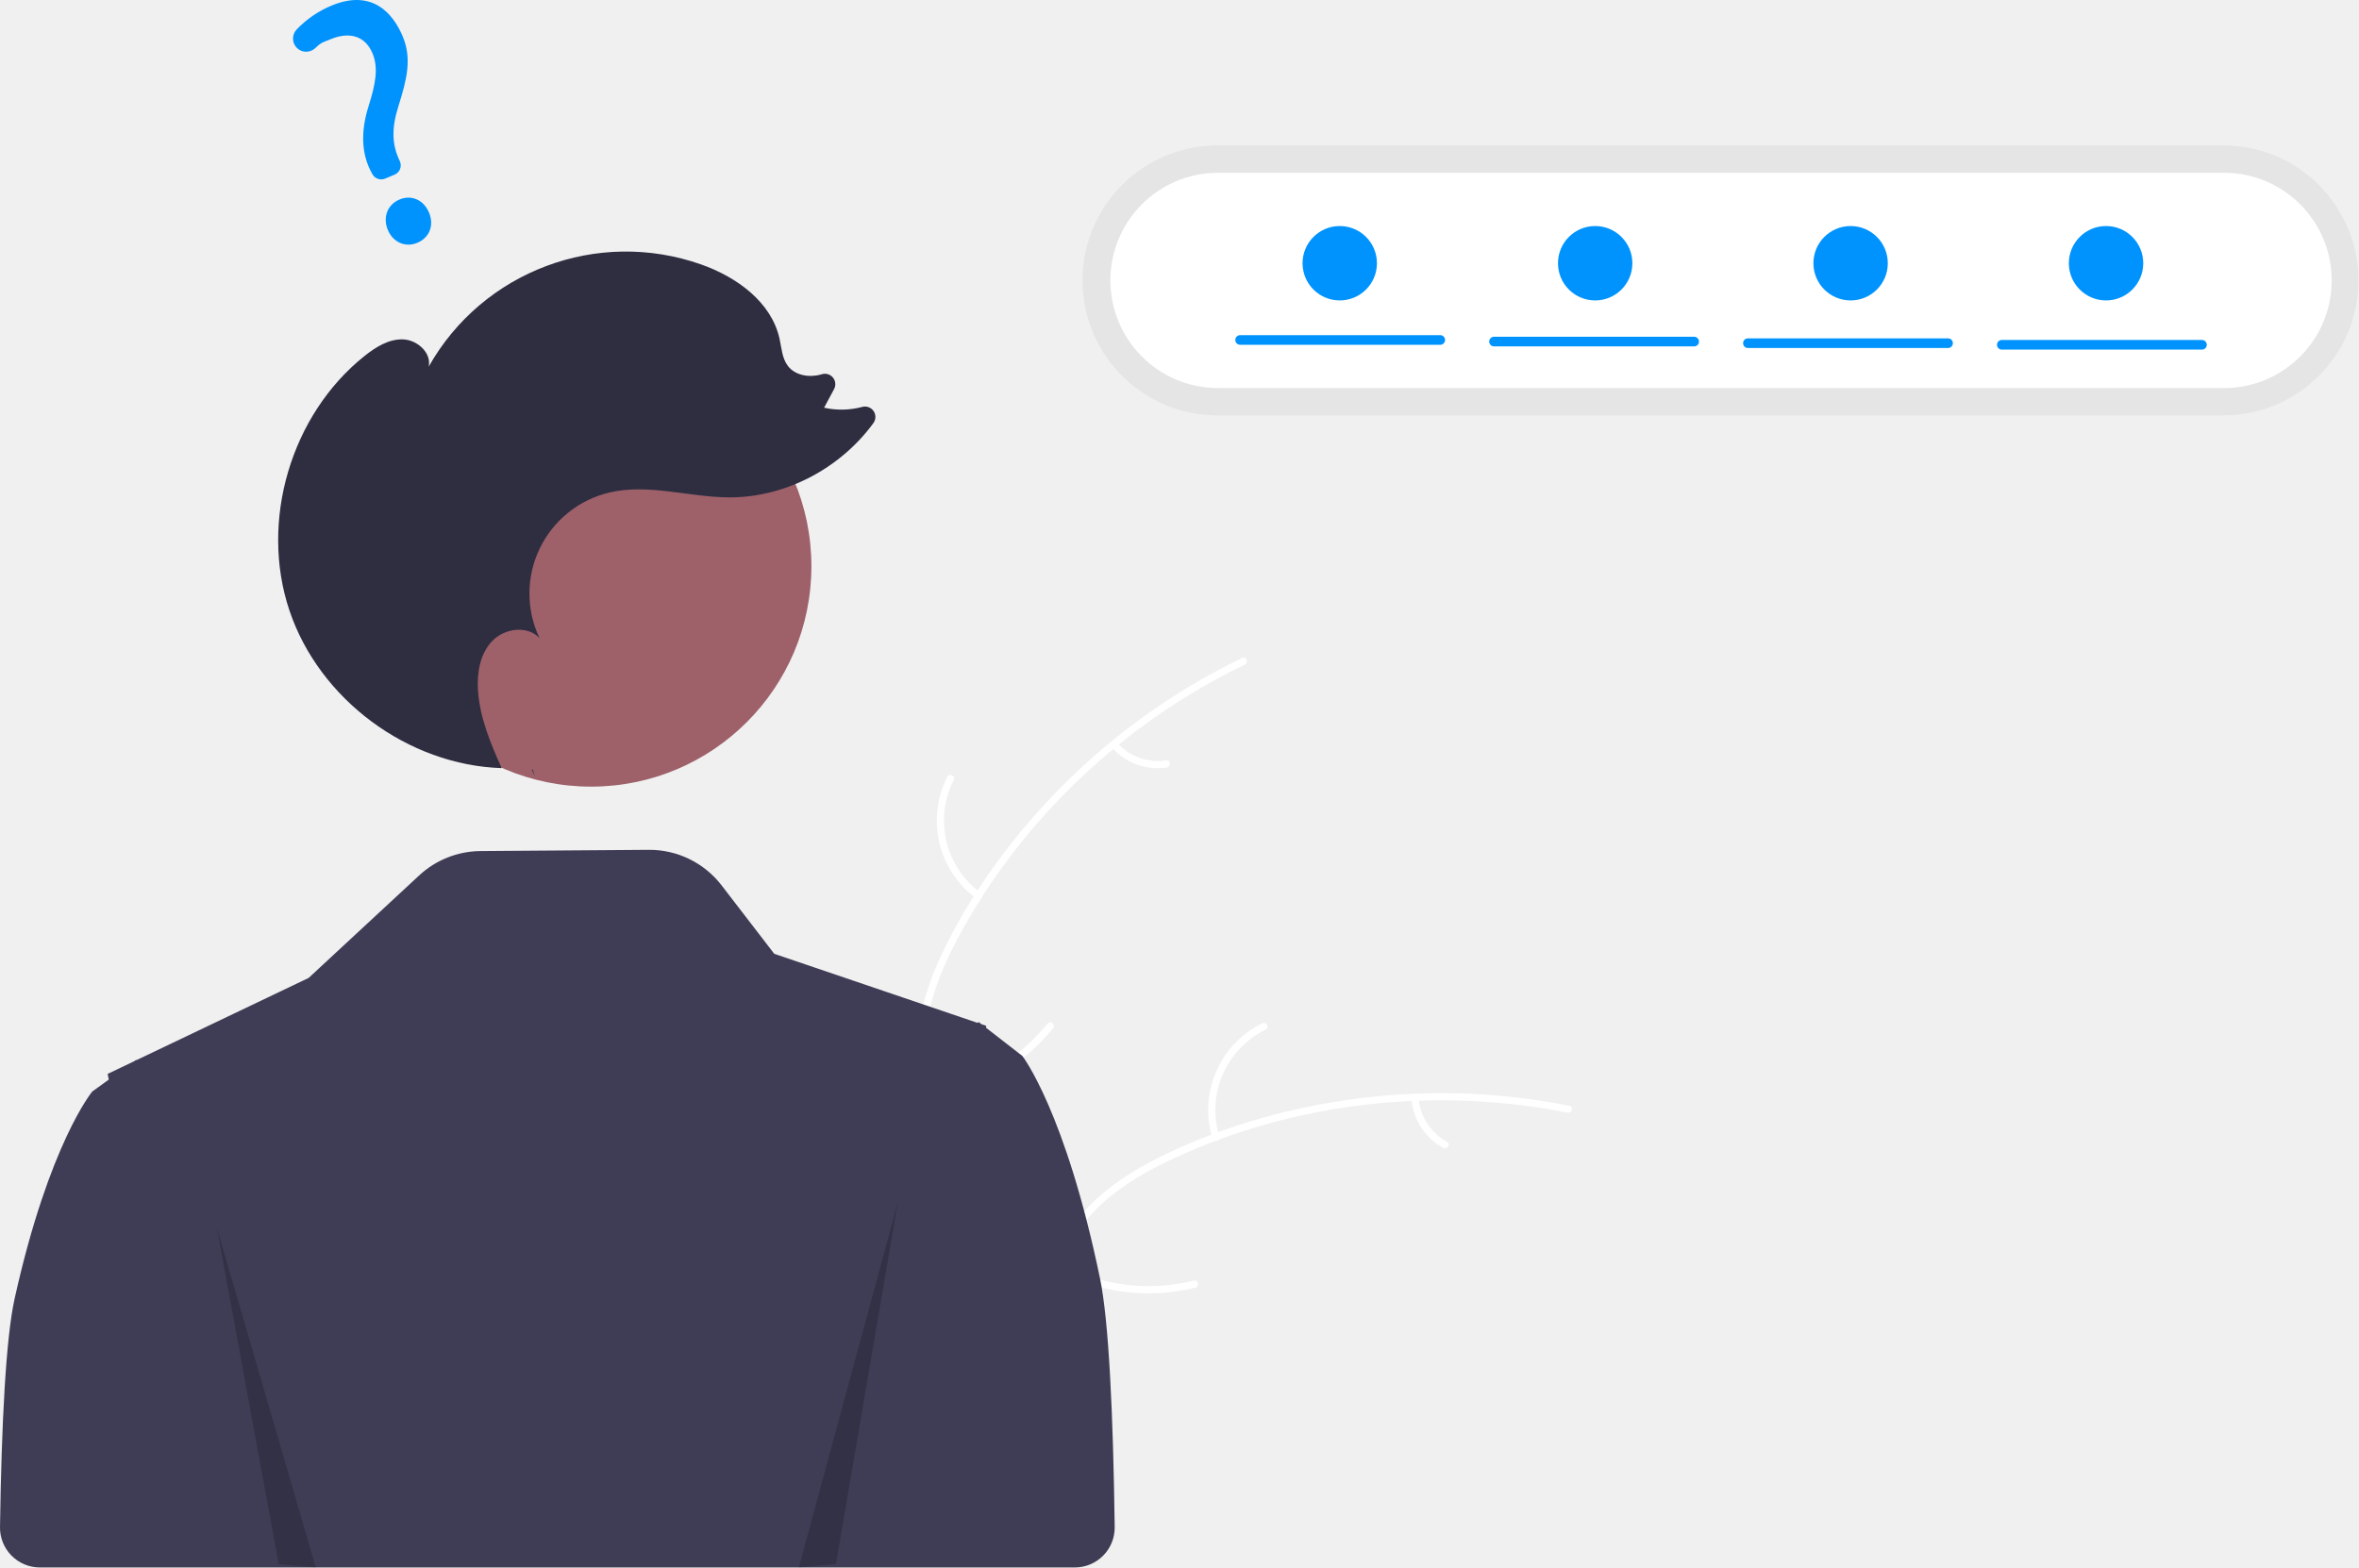
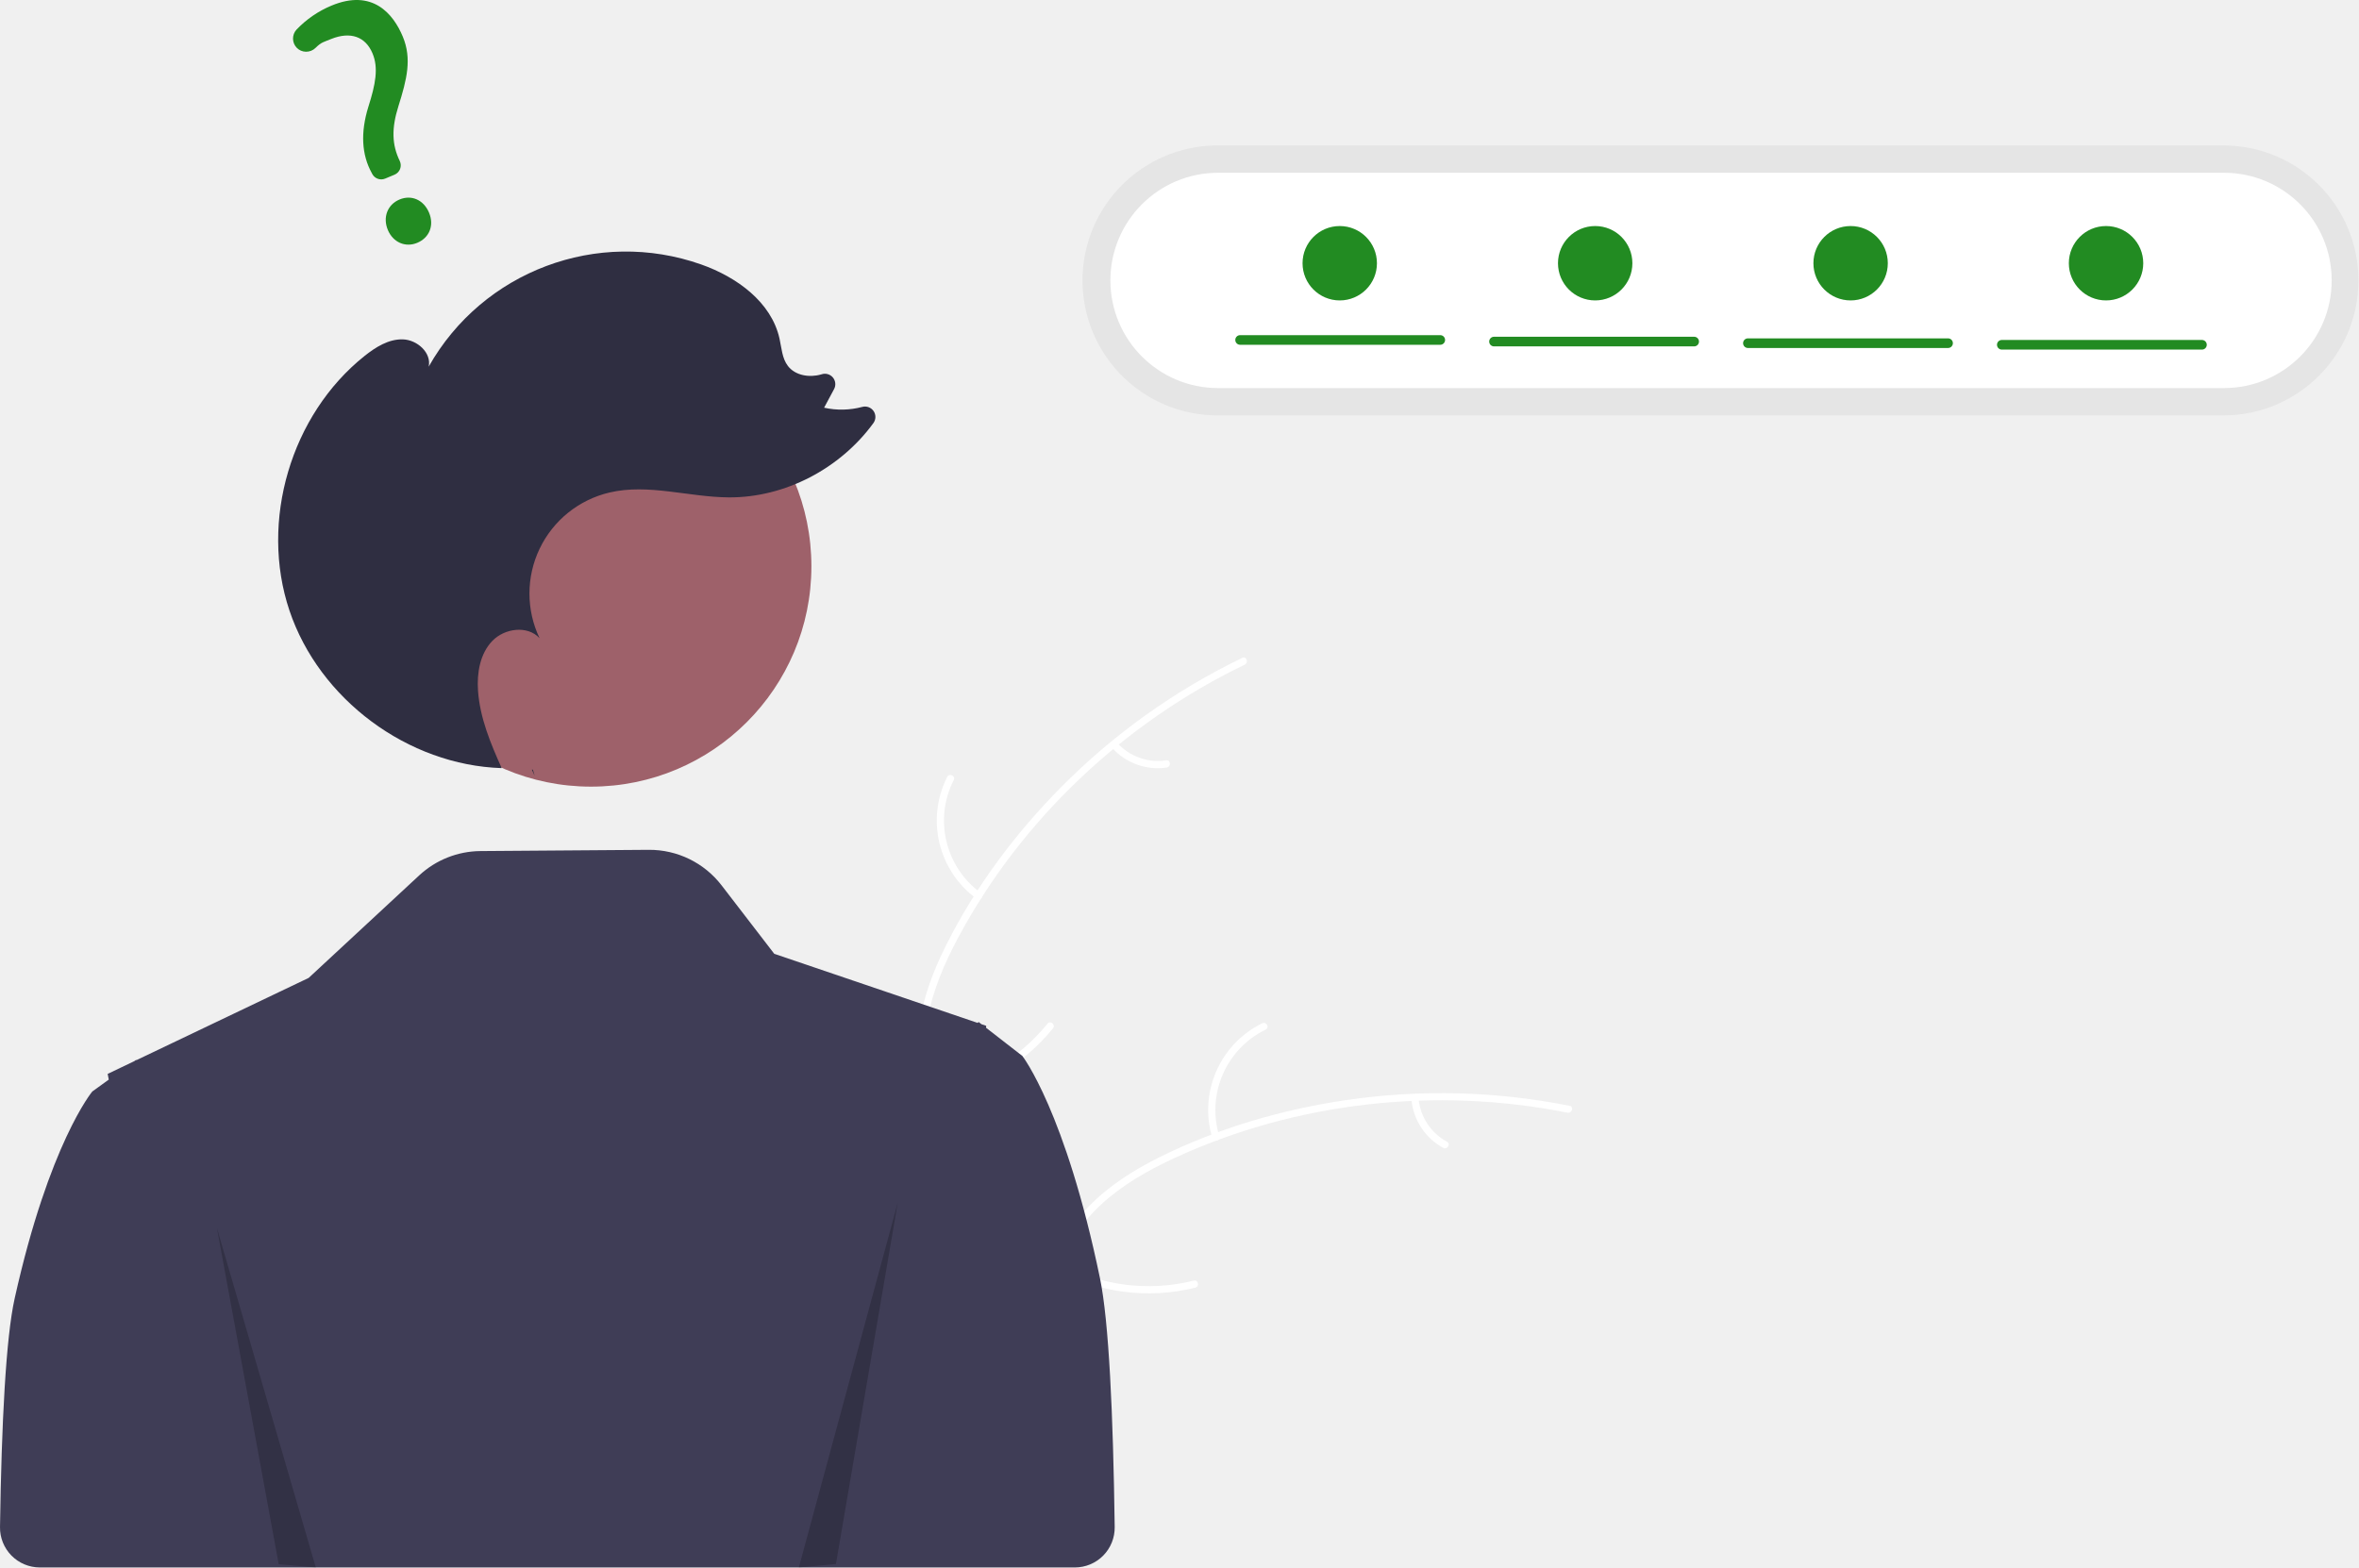
<svg xmlns="http://www.w3.org/2000/svg" data-name="Layer 1" width="951.235" height="632.162" viewBox="0 0 951.235 632.162">
  <path d="M465.591,496.884c32.599-57.345,94.782-101.377,160.608-97.135a303.919,303.919,0,0,0-79.931,192.744c-1.081,27.644.595,58.502-17.759,79.201-11.42,12.88-28.877,19.117-46.04,20.426-17.164,1.308-34.324-1.793-51.259-4.881l-4.108,1.261C425.537,622.556,432.992,554.23,465.591,496.884Z" transform="translate(-124.3823 -133.0693)" fill="#f0f0f0" />
  <path d="M626.297,401.13C577.62,424.563,536.113,463.7,510.633,511.429c-5.509,10.319-10.199,21.266-12.244,32.841-2.047,11.58-.617,22.603,3.338,33.602,3.616,10.055,8.479,19.921,9.588,30.68,1.169,11.34-3.004,21.944-10.515,30.359-9.19,10.296-21.531,16.677-33.817,22.497-13.641,6.462-27.912,12.958-37.573,25.019-1.171,1.461-3.37-.441-2.201-1.9,16.809-20.983,45.583-24.928,65.536-41.831,9.31-7.887,16.3-18.628,15.859-31.214-.386-11.005-5.392-21.184-9.141-31.333-3.937-10.657-5.9-21.372-4.488-32.734,1.444-11.622,5.716-22.776,10.937-33.191,11.774-23.488,27.887-45.051,46.345-63.691a264.375,264.375,0,0,1,73.099-52.155c1.681-.809,2.612,1.947.942,2.751Z" transform="translate(-124.3823 -133.0693)" fill="#fff" />
  <path d="M518.097,495.478a38.974,38.974,0,0,1-11.761-49.077c.851-1.666,3.48-.421,2.627,1.247a36.089,36.089,0,0,0,11.033,45.63c1.515,1.097-.393,3.291-1.9,2.201Z" transform="translate(-124.3823 -133.0693)" fill="#fff" />
  <path d="M499.222,573.016A75.118,75.118,0,0,0,546.783,545.906c1.176-1.457,3.375.444,2.201,1.9A78.134,78.134,0,0,1,499.435,575.915c-1.855.266-2.058-2.635-.213-2.899Z" transform="translate(-124.3823 -133.0693)" fill="#fff" />
  <path d="M574.907,432.685a22.061,22.061,0,0,0,19.718,7.03c1.851-.289,2.052,2.612.213,2.899a24.721,24.721,0,0,1-21.83-7.728,1.502,1.502,0,0,1-.151-2.05,1.461,1.461,0,0,1,2.05-.151Z" transform="translate(-124.3823 -133.0693)" fill="#fff" />
  <path d="M757.173,580.652c-1.151.213-2.302.427-3.463.662a290.53,290.53,0,0,0-45.425,12.557c-1.149.4-2.308.823-3.443,1.255a306.284,306.284,0,0,0-96.329,58.622,297.44,297.44,0,0,0-31.2,32.695c-13.196,16.123-26.221,34.654-43.465,45.166a51.028,51.028,0,0,1-5.552,3.01l-99.338-41.204c-.179-.207-.368-.392-.548-.599l-4.041-1.464c.451-.636.932-1.287,1.383-1.923.26-.37.542-.731.802-1.102.18-.244.362-.488.511-.718.06-.081.121-.162.171-.221.149-.23.311-.429.451-.636q4.02-5.465,8.13-10.892c.009-.023.009-.023.041-.036,20.951-27.516,44.382-53.525,71.017-75.151.802-.65,1.611-1.324,2.458-1.955a283.824,283.824,0,0,1,38.364-25.951,250.912,250.912,0,0,1,22.758-11.253A208.652,208.652,0,0,1,633.669,545.389c43.431-4.033,87.669,5.869,120.98,33.154C755.5,579.241,756.331,579.931,757.173,580.652Z" transform="translate(-124.3823 -133.0693)" fill="#f0f0f0" />
  <path d="M756.427,581.82c-52.975-10.597-109.678-4.339-158.759,18.43-10.611,4.923-20.947,10.84-29.549,18.85-8.606,8.014-14.101,17.676-17.565,28.839-3.167,10.205-5.224,21.011-10.816,30.269-5.895,9.758-15.61,15.712-26.674,17.909-13.537,2.688-27.232.352-40.545-2.397-14.782-3.053-30.088-6.459-45.063-2.646-1.814.462-2.425-2.381-.613-2.842,26.055-6.634,51.404,7.541,77.512,6.058,12.183-.692,24.23-5.06,31.455-15.374,6.318-9.019,8.449-20.16,11.566-30.521,3.273-10.879,8.157-20.616,16.124-28.838,8.151-8.41,18.277-14.744,28.715-19.916,23.542-11.665,49.39-19.181,75.35-22.951a264.375,264.375,0,0,1,89.766,2.367c1.83.366.913,3.127-.905,2.763Z" transform="translate(-124.3823 -133.0693)" fill="#fff" />
  <path d="M613.231,592.008a38.974,38.974,0,0,1,20.158-46.266c1.682-.817,3.032,1.759,1.347,2.577a36.089,36.089,0,0,0-18.663,43.076c.549,1.788-2.296,2.391-2.842.613Z" transform="translate(-124.3823 -133.0693)" fill="#fff" />
  <path d="M551.478,642.554a75.118,75.118,0,0,0,54.296,6.99c1.816-.456,2.427,2.387.613,2.842a78.135,78.135,0,0,1-56.485-7.388c-1.641-.905-.057-3.343,1.576-2.443Z" transform="translate(-124.3823 -133.0693)" fill="#fff" />
  <path d="M696.396,576.075a22.061,22.061,0,0,0,11.511,17.484c1.652.884.066,3.321-1.576,2.443a24.721,24.721,0,0,1-12.777-19.314,1.502,1.502,0,0,1,1.114-1.728,1.461,1.461,0,0,1,1.728,1.114Z" transform="translate(-124.3823 -133.0693)" fill="#fff" />
  <path d="M567.941,648.631c-13.912-67.267-31.302-89.694-31.302-89.694l-6.643-5.152-7.989-6.206.039-.798-1.895-.644-.445-.346-.729-.56-.117.126-.248.256-36.152-12.289-45.865-15.579L415.355,490.14a36.734,36.734,0,0,0-29.387-14.334l-67.829.502a36.734,36.734,0,0,0-24.71,9.801l-44.583,41.354-69.469,33.178-.117-.117-.729.521-10.734,5.132.443,2.306-6.643,4.794s-17.39,20.868-31.302,83.459c-3.539,15.926-5.281,50.09-5.91,92.188a16.069,16.069,0,0,0,16.062,16.307H511.494v-0H557.806a16.072,16.072,0,0,0,16.063-16.291C573.254,703.131,571.513,665.902,567.941,648.631Z" transform="translate(-124.3823 -133.0693)" fill="#3f3d56" />
  <path d="M615.548,191.732a54.431,54.431,0,1,0,0,108.861H1021.187a54.431,54.431,0,0,0,0-108.861Z" transform="translate(-124.3823 -133.0693)" fill="#e5e5e5" />
  <path d="M615.548,202.747a43.415,43.415,0,1,0,0,86.83H1021.187a43.415,43.415,0,0,0,0-86.83Z" transform="translate(-124.3823 -133.0693)" fill="#fff" />
  <circle id="e096411a-cdc3-4e6d-bbd4-4630e1fee17e" data-name="ab6171fa-7d69-4734-b81c-8dff60f9761b" cx="238.323" cy="228.392" r="88.863" fill="#9e616a" />
  <path d="M339.972,445.973q-.569-1.254-1.136-2.516c.146.005.29.026.435.029Z" transform="translate(-124.3823 -133.0693)" fill="#2f2e41" />
  <path d="M271.371,276.64c4.494-3.585,9.747-6.884,15.494-6.699,5.746.185,11.573,5.375,10.383,11a91.318,91.318,0,0,1,109.895-41.208c14.282,5.039,28.287,15.119,31.568,29.904.842,3.795,1.023,7.957,3.393,11.039,2.988,3.886,8.705,4.765,13.412,3.398q.071-.021.141-.042a4.199,4.199,0,0,1,5.073,5.927l-4.041,7.537a32.383,32.383,0,0,0,15.428-.328,4.195,4.195,0,0,1,4.455,6.528c-13.325,18.294-35.586,30.108-58.303,29.969-16.146-.098-32.458-5.663-48.172-1.95a41.844,41.844,0,0,0-28.144,58.74c-4.827-5.28-14.159-4.03-19.097,1.147-4.938,5.177-6.216,12.904-5.719,20.041.761,10.916,5.038,21.201,9.546,31.212-37.801-1.19-73.555-27.707-85.59-63.572C229.008,343.267,241.674,300.33,271.371,276.64Z" transform="translate(-124.3823 -133.0693)" fill="#2f2e41" />
  <polygon points="87.464 495.253 112.388 630.86 127.343 632.162 87.464 495.253" opacity="0.2" />
  <polygon points="362.007 485.026 337.083 630.762 322.128 632.162 362.007 485.026" opacity="0.2" />
-   <path d="M292.629,231.001c-4.779,1.995-9.765-.191-11.857-5.2-2.123-5.085-.14-10.246,4.715-12.274,4.856-2.028,9.754.165,11.911,5.331C299.524,223.948,297.563,228.941,292.629,231.001Zm-9.154-27.482-3.8,1.587a4.099,4.099,0,0,1-5.206-1.909l-.188-.368c-4.088-7.373-4.557-16.335-1.384-26.621,2.939-9.227,4.16-15.717,1.705-21.596-2.838-6.797-8.899-8.927-16.628-5.842-2.998,1.252-3.952,1.232-6.311,3.572a5.416,5.416,0,0,1-3.921,1.593,5.235,5.235,0,0,1-3.747-1.643,5.348,5.348,0,0,1-.037-7.297,41.535,41.535,0,0,1,14.046-9.644c16.606-6.934,24.966,3.303,28.792,12.465,3.742,8.961,1.637,17.275-1.745,28.043-2.834,8.948-2.669,15.578.55,22.17a4.081,4.081,0,0,1-2.126,5.491Z" transform="translate(-124.3823 -133.0693)" fill="#0093fd" />
-   <path d="M705.149,272.122h-80.707a1.944,1.944,0,1,1,0-3.888h80.707a1.944,1.944,0,0,1,0,3.888Z" transform="translate(-124.3823 -133.0693)" fill="#0093fd" />
-   <path d="M807.53,272.77h-80.707a1.944,1.944,0,1,1,0-3.888h80.707a1.944,1.944,0,1,1,0,3.888Z" transform="translate(-124.3823 -133.0693)" fill="#0093fd" />
-   <path d="M909.912,273.418H829.205a1.944,1.944,0,0,1,0-3.888h80.707a1.944,1.944,0,1,1,0,3.888Z" transform="translate(-124.3823 -133.0693)" fill="#0093fd" />
-   <path d="M1012.294,274.066h-80.707a1.944,1.944,0,0,1,0-3.888h80.707a1.944,1.944,0,0,1,0,3.888Z" transform="translate(-124.3823 -133.0693)" fill="#0093fd" />
-   <circle cx="540.235" cy="106.162" r="15" fill="#0093fd" />
-   <circle cx="643.235" cy="106.162" r="15" fill="#0093fd" />
-   <circle cx="746.235" cy="106.162" r="15" fill="#0093fd" />
-   <circle cx="849.235" cy="106.162" r="15" fill="#0093fd" />
+   <path d="M292.629,231.001c-4.779,1.995-9.765-.191-11.857-5.2-2.123-5.085-.14-10.246,4.715-12.274,4.856-2.028,9.754.165,11.911,5.331C299.524,223.948,297.563,228.941,292.629,231.001Zm-9.154-27.482-3.8,1.587a4.099,4.099,0,0,1-5.206-1.909l-.188-.368c-4.088-7.373-4.557-16.335-1.384-26.621,2.939-9.227,4.16-15.717,1.705-21.596-2.838-6.797-8.899-8.927-16.628-5.842-2.998,1.252-3.952,1.232-6.311,3.572a5.416,5.416,0,0,1-3.921,1.593,5.235,5.235,0,0,1-3.747-1.643,5.348,5.348,0,0,1-.037-7.297,41.535,41.535,0,0,1,14.046-9.644c16.606-6.934,24.966,3.303,28.792,12.465,3.742,8.961,1.637,17.275-1.745,28.043-2.834,8.948-2.669,15.578.55,22.17a4.081,4.081,0,0,1-2.126,5.491Z" transform="translate(-124.3823 -133.0693)" fill="forestgreen" />
+   <path d="M705.149,272.122h-80.707a1.944,1.944,0,1,1,0-3.888h80.707a1.944,1.944,0,0,1,0,3.888Z" transform="translate(-124.3823 -133.0693)" fill="forestgreen" />
+   <path d="M807.53,272.77h-80.707a1.944,1.944,0,1,1,0-3.888h80.707a1.944,1.944,0,1,1,0,3.888Z" transform="translate(-124.3823 -133.0693)" fill="forestgreen" />
+   <path d="M909.912,273.418H829.205a1.944,1.944,0,0,1,0-3.888h80.707a1.944,1.944,0,1,1,0,3.888Z" transform="translate(-124.3823 -133.0693)" fill="forestgreen" />
+   <path d="M1012.294,274.066h-80.707a1.944,1.944,0,0,1,0-3.888h80.707a1.944,1.944,0,0,1,0,3.888Z" transform="translate(-124.3823 -133.0693)" fill="forestgreen" />
+   <circle cx="540.235" cy="106.162" r="15" fill="forestgreen" />
+   <circle cx="643.235" cy="106.162" r="15" fill="forestgreen" />
+   <circle cx="746.235" cy="106.162" r="15" fill="forestgreen" />
+   <circle cx="849.235" cy="106.162" r="15" fill="forestgreen" />
</svg>
